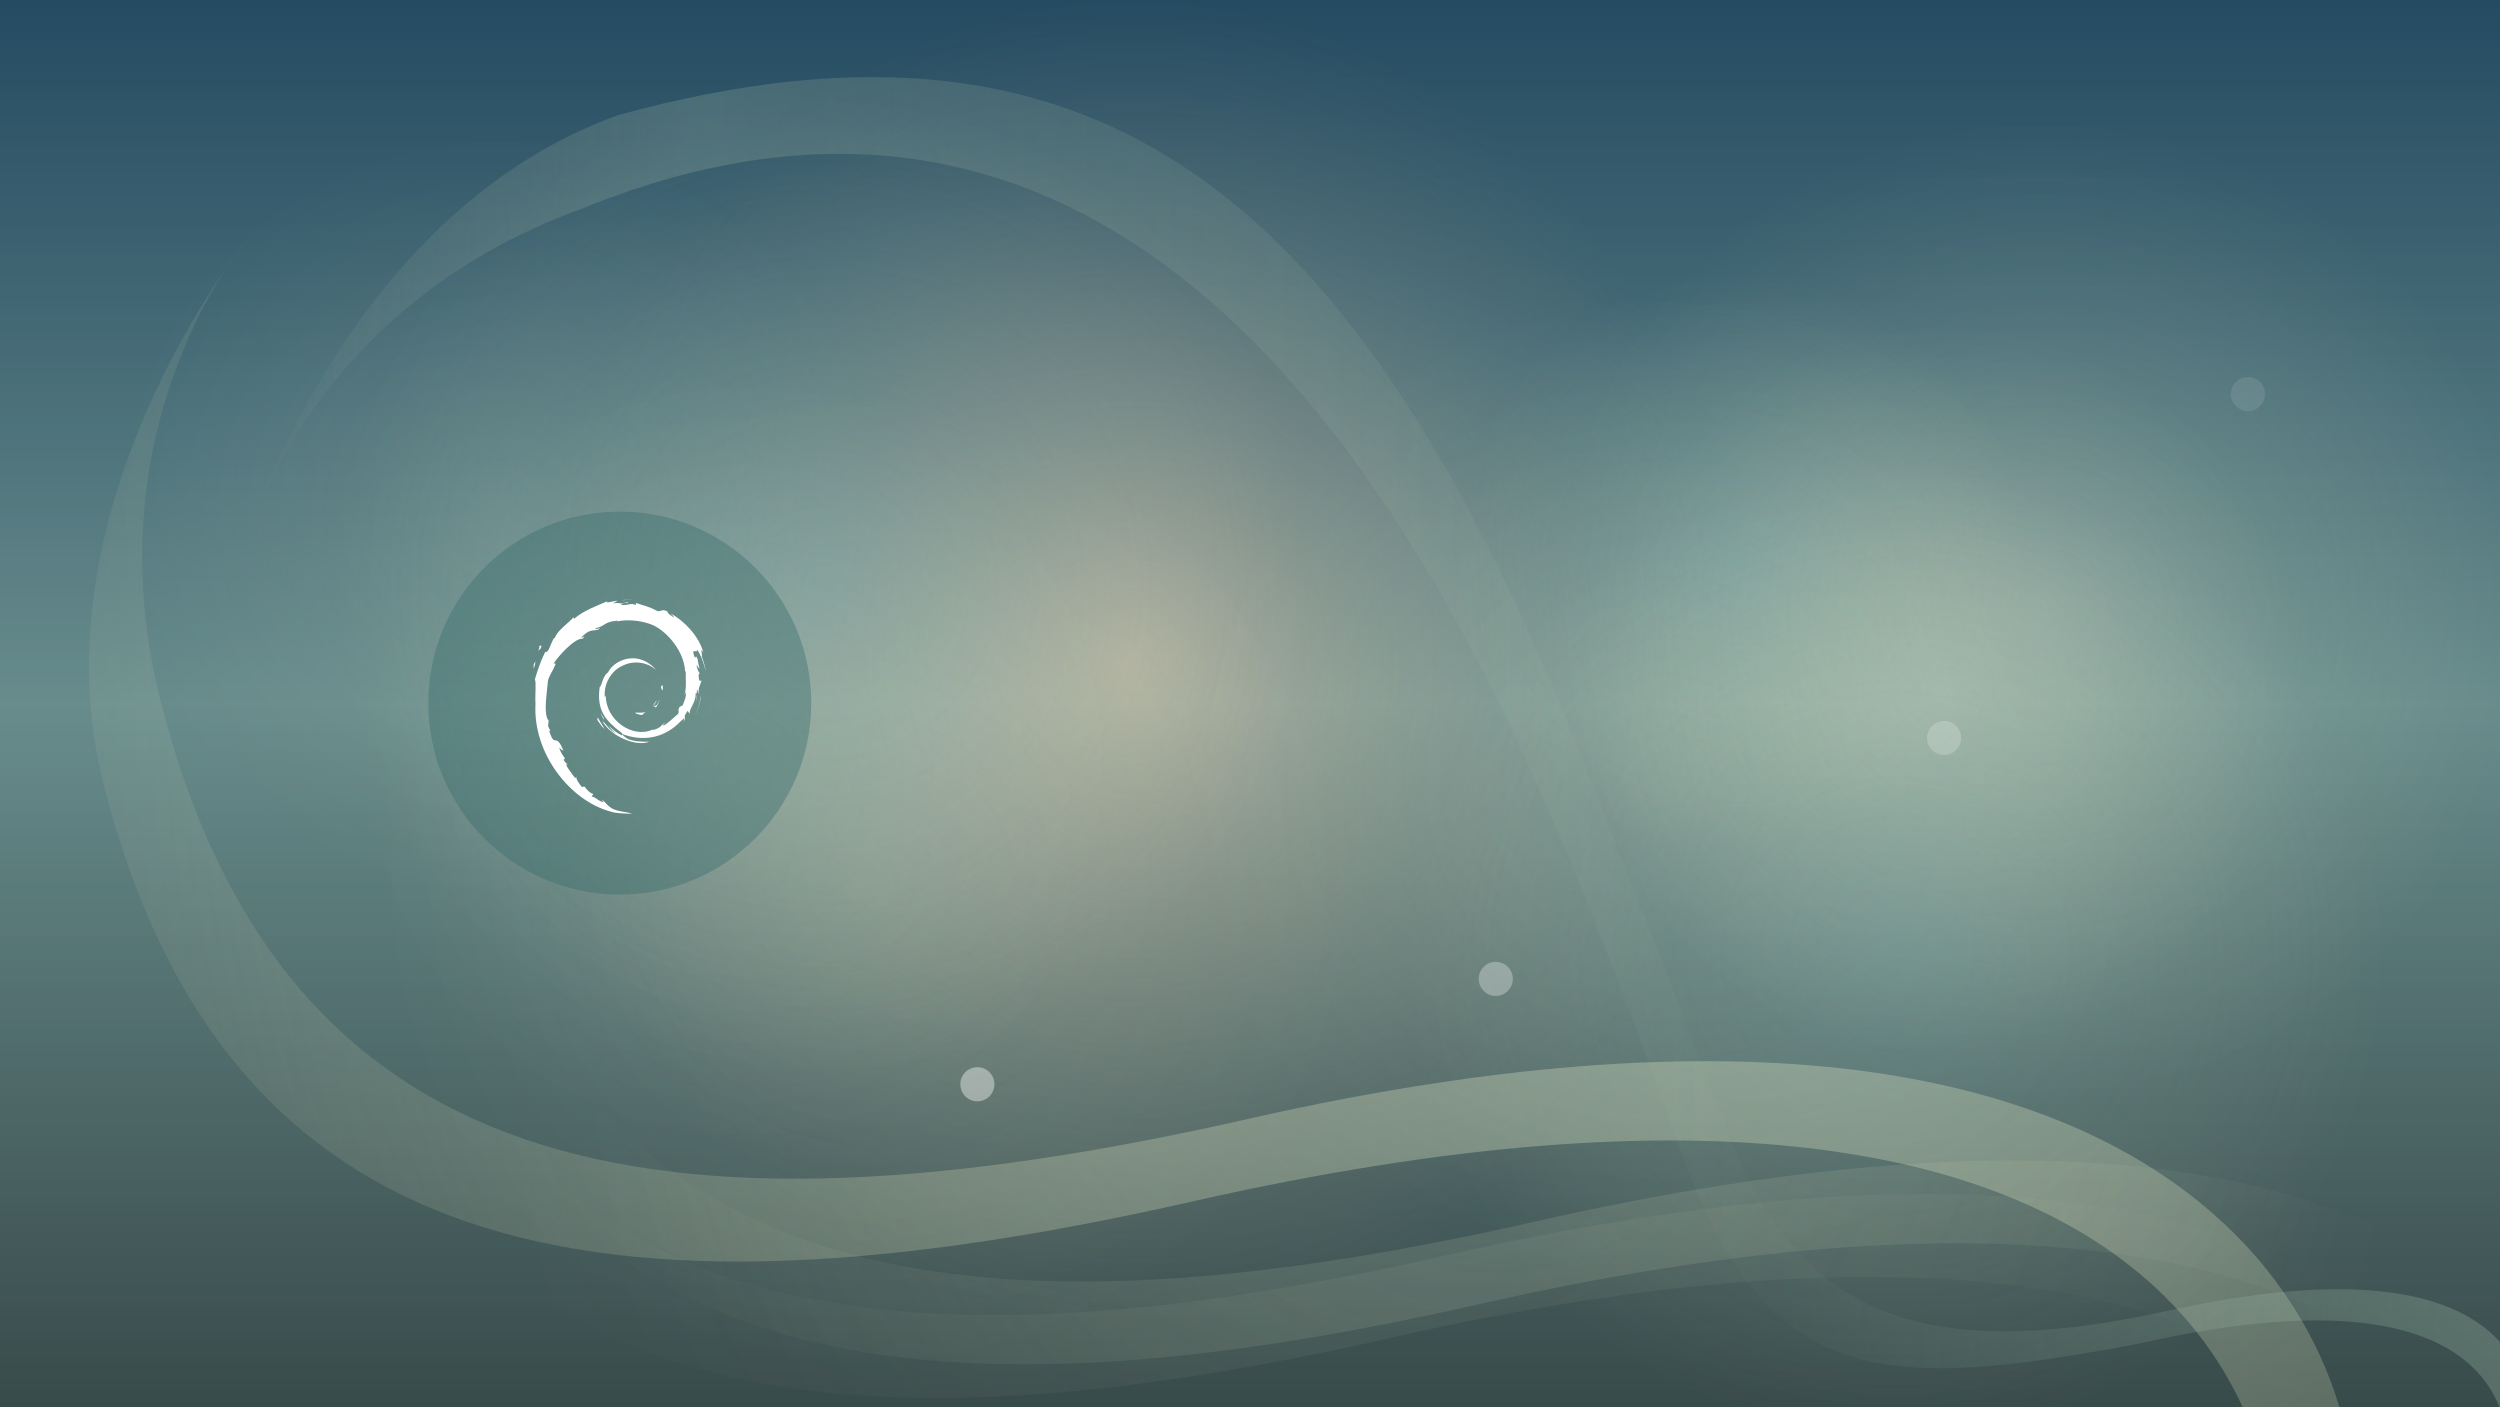
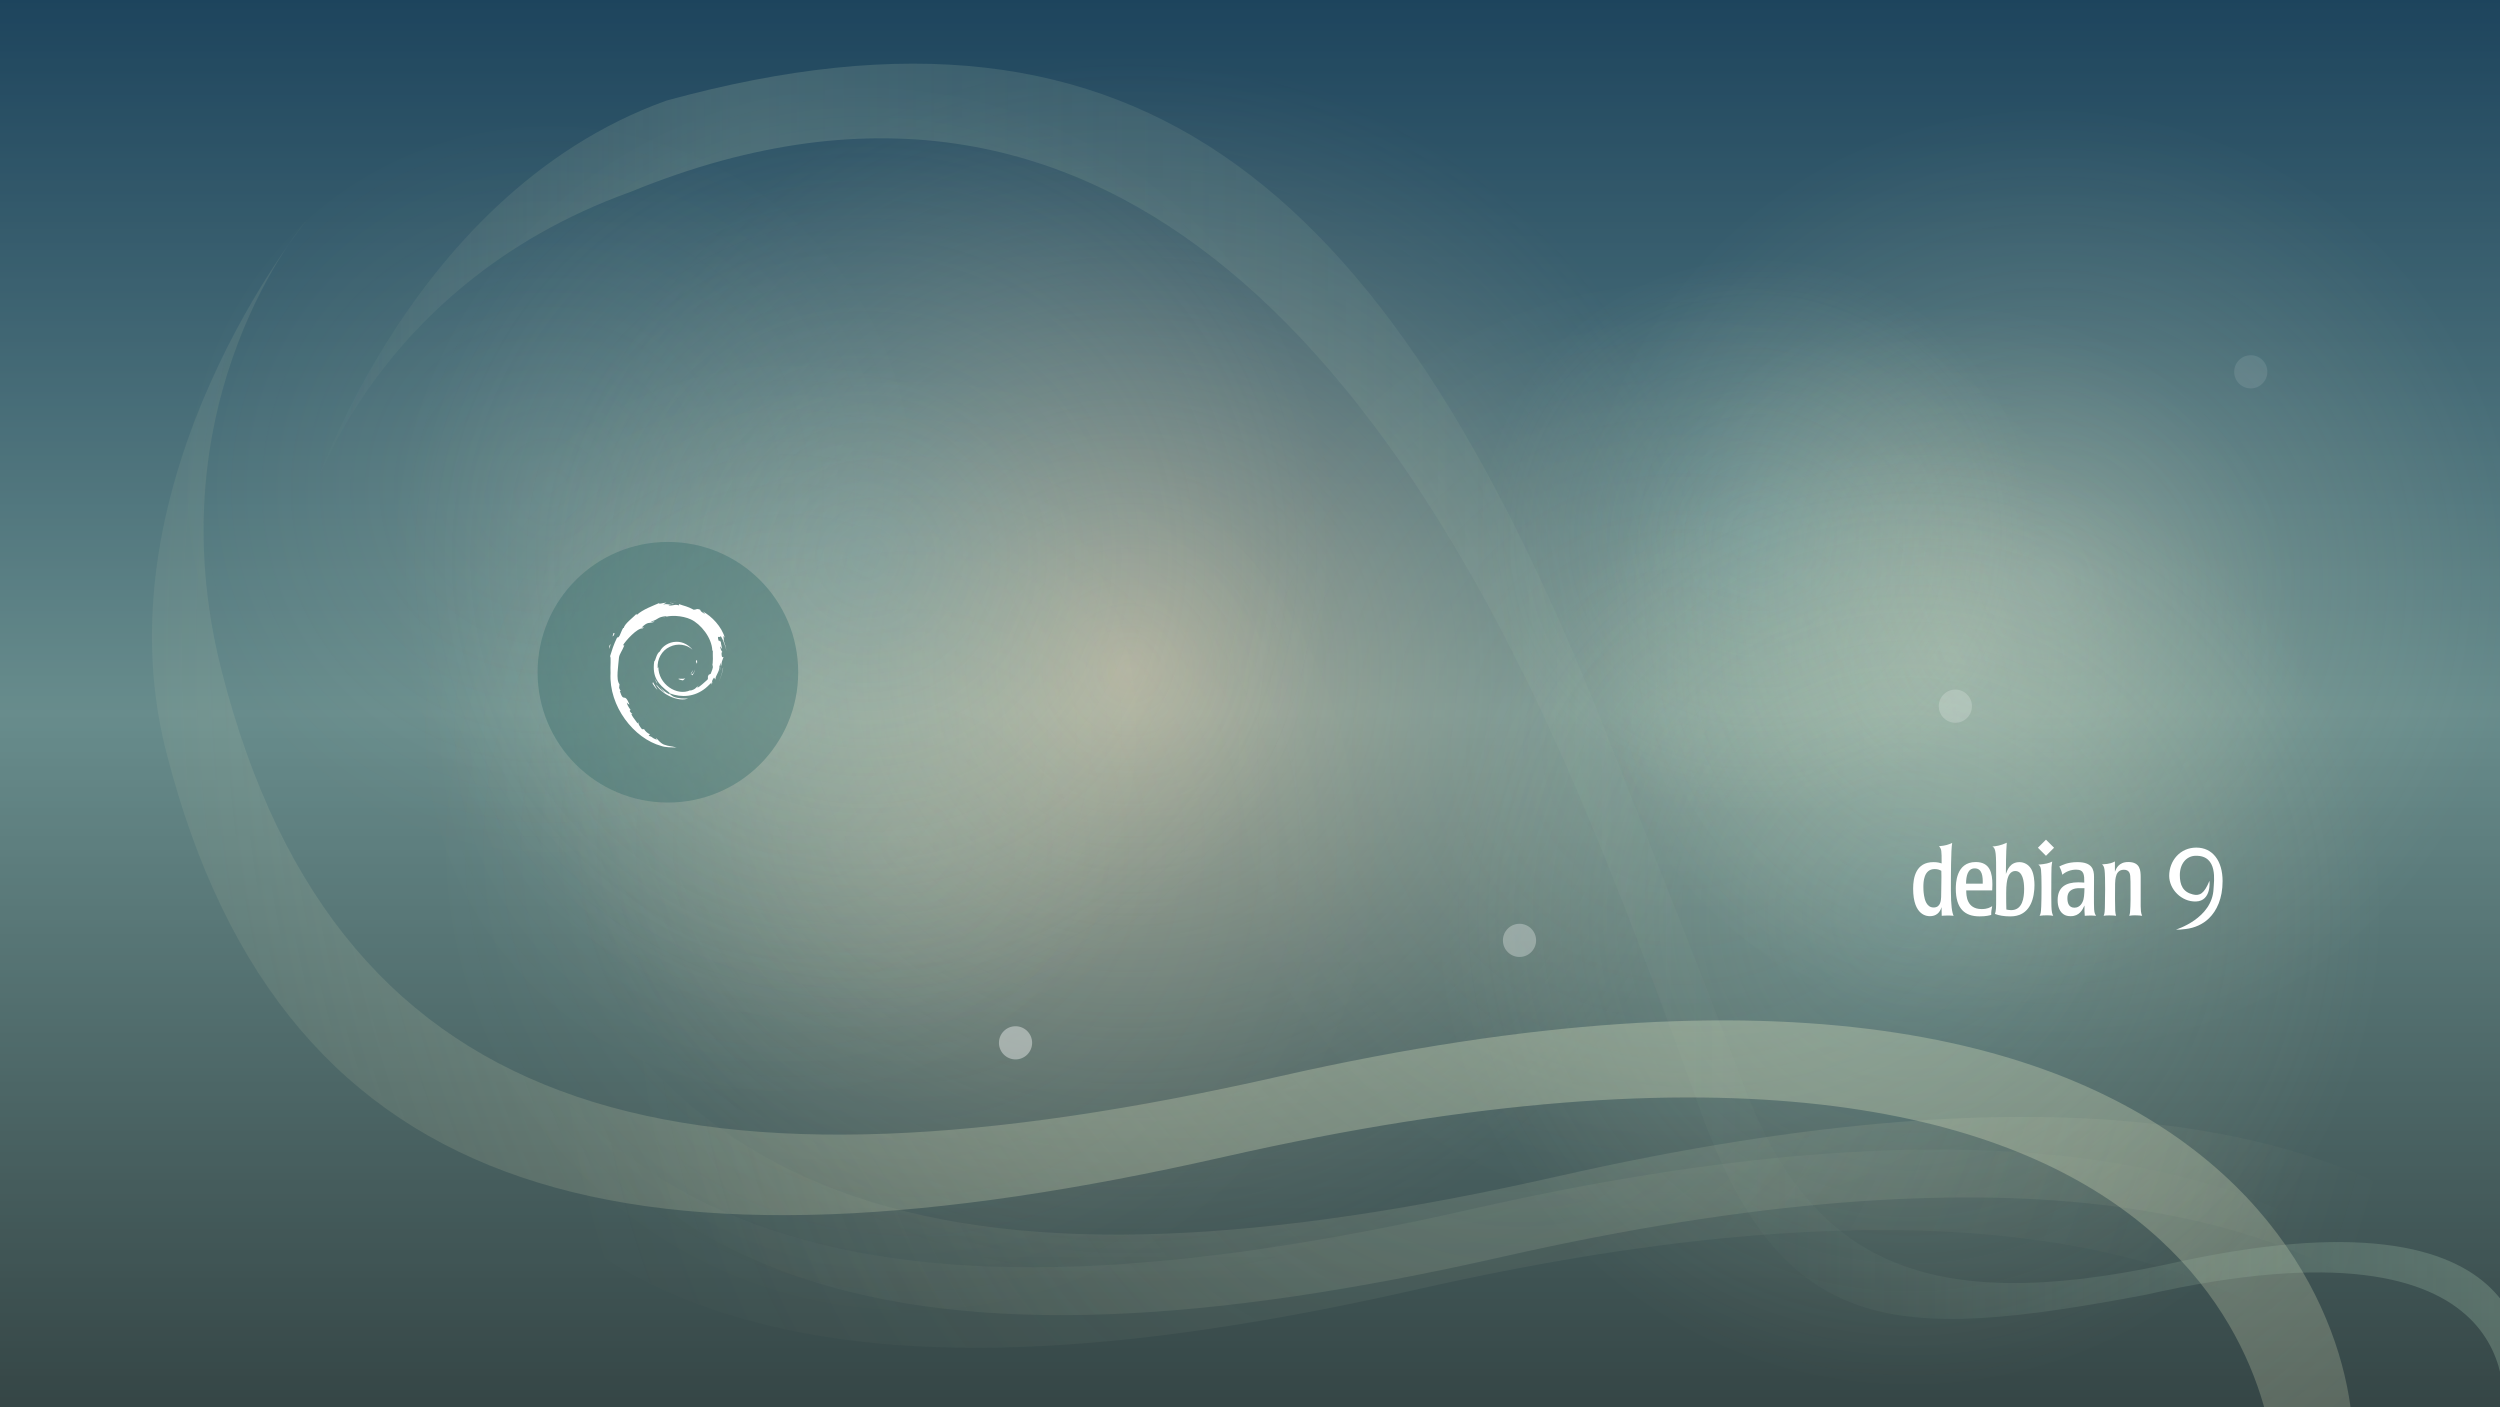
- <svg xmlns="http://www.w3.org/2000/svg" version="1.1" x="0px" y="0px" width="1920px" height="1080px" viewBox="0 0 1920 1080" enable-background="new 0 0 1920 1080" xml:space="preserve" id="svg4504">
-   <defs id="defs4684" />
-   <g id="Layer_1">
-     <g id="root">
-       <g id="Layer_1_1_">
-         <g id="background_1_">
-           <linearGradient id="SVGID_1_" gradientUnits="userSpaceOnUse" x1="-2376.532" y1="2697.795" x2="-2376.533" y2="1500.028" gradientTransform="matrix(1 0 0 -1 3336.58 2637.078)">
-             <stop offset="0" style="stop-color:#133356" id="stop4511" />
-             <stop offset="0.502" style="stop-color:#7C9999" id="stop4513" />
-             <stop offset="1" style="stop-color:#333333" id="stop4515" />
-           </linearGradient>
-           <rect x="-1.453" y="-63.602" fill="url(#SVGID_1_)" width="1923" height="1200.007" id="rect4517" />
-         </g>
-         <g id="Layer_4">
-           <radialGradient id="SVGID_2_" cx="-2475.581" cy="1919.691" r="942.224" gradientTransform="matrix(0.9956 0 0 -1.1148 3334.943 2647.417)" gradientUnits="userSpaceOnUse">
-             <stop offset="0" style="stop-color:#E4C8A5;stop-opacity:0.5" id="stop4521" />
-             <stop offset="0.143" style="stop-color:#AEAB93;stop-opacity:0.437" id="stop4523" />
-             <stop offset="0.38" style="stop-color:#587E77;stop-opacity:0.333" id="stop4525" />
-             <stop offset="0.488" style="stop-color:#366C6C;stop-opacity:0.286" id="stop4527" />
-           </radialGradient>
-           <rect x="-1.453" y="-62.482" fill="url(#SVGID_2_)" width="1923" height="1204.072" id="rect4529" />
-         </g>
-       </g>
-       <g id="glows">
-         <radialGradient id="SVGID_3_" cx="-1844.547" cy="2107.609" r="279.21" gradientTransform="matrix(1 0 0 -1 3336.58 2637.078)" gradientUnits="userSpaceOnUse">
-           <stop offset="0" style="stop-color:#FFFCDD" id="stop4533" />
-           <stop offset="1" style="stop-color:#FEF9C8;stop-opacity:0" id="stop4535" />
-         </radialGradient>
-         <circle opacity="0.2" fill="url(#SVGID_3_)" enable-background="new    " cx="1492.033" cy="529.468" r="279.21" id="circle4537" />
-         <radialGradient id="SVGID_4_" cx="-1999.609" cy="2203.697" r="221.001" gradientTransform="matrix(1 0 0 -1 3336.58 2637.078)" gradientUnits="userSpaceOnUse">
-           <stop offset="0" style="stop-color:#99CCCC" id="stop4540" />
-           <stop offset="1" style="stop-color:#FEF9C8;stop-opacity:0" id="stop4542" />
-         </radialGradient>
-         <circle opacity="0.2" fill="url(#SVGID_4_)" enable-background="new    " cx="1336.971" cy="433.381" r="221.002" id="circle4544" />
-         <radialGradient id="SVGID_5_" cx="-2953.533" cy="2241.697" r="293.003" gradientTransform="matrix(1 0 0 -1 3336.58 2637.078)" gradientUnits="userSpaceOnUse">
-           <stop offset="0" style="stop-color:#FFFCDD" id="stop4547" />
-           <stop offset="1" style="stop-color:#FEF9C8;stop-opacity:0" id="stop4549" />
-         </radialGradient>
-         <circle opacity="0.1" fill="url(#SVGID_5_)" enable-background="new    " cx="383.047" cy="395.38" r="293.003" id="circle4551" />
-         <radialGradient id="SVGID_6_" cx="-2765.533" cy="2052.652" r="293.003" gradientTransform="matrix(1 0 0 -1 3336.58 2637.078)" gradientUnits="userSpaceOnUse">
-           <stop offset="0" style="stop-color:#FFFCDD" id="stop4554" />
-           <stop offset="1" style="stop-color:#FEF9C8;stop-opacity:0" id="stop4556" />
-         </radialGradient>
-         <circle opacity="0.1" fill="url(#SVGID_6_)" enable-background="new    " cx="571.047" cy="584.425" r="293.003" id="circle4558" />
-         <radialGradient id="SVGID_7_" cx="-2669.198" cy="1959.818" r="374.833" gradientTransform="matrix(1 0 0 -1 3336.58 2637.078)" gradientUnits="userSpaceOnUse">
-           <stop offset="0" style="stop-color:#FFFCDD" id="stop4561" />
-           <stop offset="1" style="stop-color:#FEF9C8;stop-opacity:0" id="stop4563" />
-         </radialGradient>
-         <circle opacity="0.1" fill="url(#SVGID_7_)" enable-background="new    " cx="667.382" cy="677.259" r="374.833" id="circle4565" />
-         <radialGradient id="SVGID_8_" cx="-2057.703" cy="2037.586" r="374.832" gradientTransform="matrix(1 0 0 -1 3336.58 2637.078)" gradientUnits="userSpaceOnUse">
-           <stop offset="0" style="stop-color:#FFFCDD" id="stop4568" />
-           <stop offset="1" style="stop-color:#FEF9C8;stop-opacity:0" id="stop4570" />
-         </radialGradient>
-         <path opacity="0.1" fill="url(#SVGID_8_)" enable-background="new    " d="M1278.877,224.659     c207.014,0,374.832,167.817,374.832,374.835c0,207.014-167.818,374.832-374.832,374.832S904.045,806.508,904.045,599.494     C904.045,392.477,1071.863,224.659,1278.877,224.659z" id="path4572" />
-         <radialGradient id="SVGID_9_" cx="-2704.344" cy="2187.584" r="374.833" gradientTransform="matrix(1 0 0 -1 3336.58 2637.078)" gradientUnits="userSpaceOnUse">
-           <stop offset="0" style="stop-color:#99CCCC" id="stop4575" />
-           <stop offset="1" style="stop-color:#FEF9C8;stop-opacity:0" id="stop4577" />
-         </radialGradient>
-         <circle opacity="0.2" fill="url(#SVGID_9_)" enable-background="new    " cx="632.236" cy="449.494" r="374.833" id="circle4579" />
-         <radialGradient id="SVGID_10_" cx="-1770.045" cy="2169.586" r="374.832" gradientTransform="matrix(1 0 0 -1 3336.58 2637.078)" gradientUnits="userSpaceOnUse">
-           <stop offset="0" style="stop-color:#FFFCDD" id="stop4582" />
-           <stop offset="1" style="stop-color:#FEF9C8;stop-opacity:0" id="stop4584" />
-         </radialGradient>
-         <circle opacity="0.2" fill="url(#SVGID_10_)" enable-background="new    " cx="1566.535" cy="467.493" r="374.833" id="circle4586" />
-         <radialGradient id="SVGID_11_" cx="-1879.875" cy="1905.586" r="374.833" gradientTransform="matrix(1 0 0 -1 3336.58 2637.078)" gradientUnits="userSpaceOnUse">
-           <stop offset="0" style="stop-color:#99CCCC" id="stop4589" />
-           <stop offset="1" style="stop-color:#FEF9C8;stop-opacity:0" id="stop4591" />
-         </radialGradient>
-         <circle opacity="0.2" fill="url(#SVGID_11_)" enable-background="new    " cx="1456.705" cy="731.492" r="374.833" id="circle4593" />
-       </g>
-       <g id="octopus_1_">
-         <radialGradient id="SVGID_12_" cx="1211.608" cy="-1277.761" r="704.526" gradientTransform="matrix(-1 0 0 1 2292.867 2067.418)" gradientUnits="userSpaceOnUse">
-           <stop offset="0" style="stop-color:#BCCCB3" id="stop4597" />
-           <stop offset="1" style="stop-color:#FEF9C8;stop-opacity:0" id="stop4599" />
-         </radialGradient>
-         <path opacity="0.1" fill="url(#SVGID_12_)" enable-background="new    " d="M342.803,287.655     c0,0-166.237,203.738-110.913,420.003c93.525,365.564,376.691,424,835.374,320c808.268-183.266,836.202,226,830.202,264     l43.879-63.617c6-38-21.938-447.26-830.201-264c-458.686,104-741.853,45.568-835.374-320     C220.447,427.779,342.803,287.655,342.803,287.655" id="path4601" />
-         <radialGradient id="SVGID_13_" cx="1002.055" cy="-1545.283" r="1411.941" gradientTransform="matrix(-1 0 0 1 2292.867 2067.418)" gradientUnits="userSpaceOnUse">
-           <stop offset="0" style="stop-color:#BCCCB3" id="stop4604" />
-           <stop offset="1" style="stop-color:#FEF9C8;stop-opacity:0" id="stop4606" />
-         </radialGradient>
-         <path opacity="0.5" fill="url(#SVGID_13_)" enable-background="new    " d="M190.59,182.873c0,0-166.237,203.742-110.914,420.003     c93.523,365.569,376.689,424,835.377,320c808.259-183.26,836.199,226,830.199,264l56.753-5.731     c28.162-64.279-34.813-505.146-843.073-321.886c-458.687,104-741.853,45.57-835.374-320     C68.234,322.998,190.59,182.873,190.59,182.873" id="path4608" />
-         <radialGradient id="SVGID_14_" cx="1144.112" cy="-1303.562" r="704.525" gradientTransform="matrix(-1 0 0 1 2292.867 2067.418)" gradientUnits="userSpaceOnUse">
-           <stop offset="0" style="stop-color:#BCCCB3" id="stop4611" />
-           <stop offset="1" style="stop-color:#FEF9C8;stop-opacity:0" id="stop4613" />
-         </radialGradient>
-         <path opacity="0.2" fill="url(#SVGID_14_)" enable-background="new    " d="M410.301,261.855     c0,0-166.237,203.742-110.914,420.001c93.524,365.569,376.69,424,835.374,320c808.262-183.26,836.201,226,830.201,264     l43.879-63.611c6-38-21.938-447.266-830.2-264c-458.685,104-741.852,45.564-835.373-320     C287.945,401.979,410.301,261.855,410.301,261.855" id="path4615" />
-         <linearGradient id="SVGID_15_" gradientUnits="userSpaceOnUse" x1="350.089" y1="-1472.141" x2="2103.676" y2="-1472.141" gradientTransform="matrix(-1 0 0 1 2292.867 2067.418)">
-           <stop offset="0" style="stop-color:#ABCCB3;stop-opacity:0.7" id="stop4618" />
-           <stop offset="0.33" style="stop-color:#B4CFB5;stop-opacity:0.05" id="stop4620" />
-           <stop offset="0.803" style="stop-color:#C1D4B7;stop-opacity:0.5" id="stop4622" />
-           <stop offset="1" style="stop-color:#FEF9C8;stop-opacity:0" id="stop4624" />
-         </linearGradient>
-         <path opacity="0.4" fill="url(#SVGID_15_)" enable-background="new    " d="M189.191,415.784c0,0,47.39-179.889,257.465-255.367     C837.671,0.442,1063.795,323.563,1199.56,646.011c12,28.498,41.998,100.494,91.495,238.488     c65.38,182.265,154.492,184.489,352.063,147.319c304.773-69.104,284.29,85.22,282.025,99.549l16.545-23.987     c2.266-14.328,22.748-168.653-282.025-99.549c-188.504,40.321-280.207-1.222-333.087-139.832     c-52.88-138.609-56.135-143.793-106.021-271.484C1049.412,158.419,853.079-15.46,474.713,88.408     C264.642,163.888,189.191,415.784,189.191,415.784" id="path4626" />
-       </g>
-       <g id="rounds">
-         <path fill="none" stroke="#FFFFFF" stroke-width="2" stroke-miterlimit="10" d="M1218.335,713.258" id="path4629" />
-         <circle opacity="0.3" fill="#FFFFFF" enable-background="new    " cx="1148.752" cy="751.785" r="13.107" id="circle4631" />
-         <circle opacity="0.2" fill="#FFFFFF" enable-background="new    " cx="1493.06" cy="566.778" r="13.109" id="circle4633" />
-         <circle opacity="0.1" fill="#FFFFFF" enable-background="new    " cx="1726.431" cy="302.626" r="13.107" id="circle4635" />
-         <circle opacity="0.4" fill="#FFFFFF" enable-background="new    " cx="750.623" cy="832.721" r="13.107" id="circle4637" />
-       </g>
-       <g id="logoGroup_1_">
-         <circle opacity="0.4" fill="#366C6C" enable-background="new    " cx="475.991" cy="539.963" r="147.057" id="circle4640" />
-         <g id="logo_1_" enable-background="new    ">
-           <path fill="#FFFFFF" d="M488.914,547.236c-2.729,0.032,0.517,1.398,4.08,1.949c0.987-0.771,1.875-1.545,2.67-2.303      C493.449,547.429,491.191,547.443,488.914,547.236" id="path4643" />
-           <path fill="#FFFFFF" d="M503.563,543.584c1.629-2.248,2.813-4.701,3.229-7.239c-0.367,1.812-1.347,3.367-2.271,5.022      c-5.104,3.216-0.482-1.906-0.007-3.856C499.035,544.418,503.762,541.652,503.563,543.584" id="path4645" />
-           <path fill="#FFFFFF" d="M508.975,529.506c0.332-4.914-0.965-3.356-1.4-1.486C508.08,528.288,508.484,531.488,508.975,529.506" id="path4647" />
-           <path fill="#FFFFFF" d="M478.559,462.313c1.459,0.267,3.149,0.461,2.906,0.813C483.063,462.769,483.426,462.454,478.559,462.313      " id="path4649" />
-           <path fill="#FFFFFF" d="M481.467,463.122l-1.021,0.215l0.957-0.09L481.467,463.122" id="path4651" />
-           <path fill="#FFFFFF" d="M526.902,531.373c0.161,4.415-1.291,6.559-2.604,10.352l-2.359,1.178      c-1.934,3.755,0.191,2.387-1.191,5.363c-3.018,2.685-9.146,8.387-11.104,8.906c-1.437-0.033,0.973-1.693,1.285-2.342      c-4.035,2.771-3.235,4.158-9.412,5.846l-0.183-0.404c-15.219,7.162-36.356-7.021-36.082-26.385      c-0.159,1.229-0.461,0.922-0.799,1.414c-0.785-9.96,4.604-19.961,13.687-24.054c8.888-4.397,19.304-2.601,25.658,3.343      c-3.492-4.578-10.449-9.433-18.692-8.982c-8.073,0.136-15.634,5.27-18.153,10.84c-4.141,2.604-4.619,10.04-6.42,11.4      c-2.43,17.83,4.563,25.53,16.39,34.596c1.854,1.258,0.521,1.443,0.771,2.397c-3.932-1.836-7.521-4.615-10.48-8.015      c1.57,2.293,3.267,4.521,5.455,6.278c-3.707-1.25-8.655-8.978-10.1-9.289c6.387,11.437,25.896,20.054,36.13,15.771      c-4.733,0.178-10.741,0.099-16.058-1.868c-2.235-1.146-5.271-3.521-4.729-3.969c13.951,5.209,28.355,3.939,40.431-5.732      c3.073-2.392,6.428-6.459,7.396-6.515c-1.459,2.196,0.25,1.055-0.872,2.993c3.057-4.938-1.33-2.01,3.159-8.521l1.659,2.283      c-0.62-4.102,5.091-9.071,4.507-15.55c1.312-1.979,1.459,2.136,0.068,6.688c1.93-5.057,0.514-5.86,1.005-10.042      c0.528,1.403,1.235,2.897,1.602,4.375c-1.257-4.889,1.282-8.229,1.916-11.063c-0.625-0.275-1.938,2.157-2.24-3.61      c0.045-2.509,0.699-1.313,0.949-1.933c-0.488-0.284-1.779-2.206-2.563-5.895c0.563-0.863,1.521,2.244,2.293,2.369      c-0.494-2.928-1.354-5.161-1.394-7.411c-2.265-4.729-0.804,0.636-2.638-2.026c-2.409-7.522,1.998-1.744,2.302-5.159      c3.646,5.292,5.729,13.491,6.688,16.891c-0.729-4.142-1.903-8.149-3.351-12.039c1.107,0.477-1.794-8.52,1.438-2.563      c-3.447-12.69-14.761-24.546-25.162-30.106c1.271,1.162,2.877,2.624,2.309,2.854c-5.184-3.077-4.271-3.321-5.016-4.623      c-4.213-1.714-4.489,0.142-7.273,0.007c-7.946-4.218-9.479-3.77-16.791-6.408l0.33,1.563c-5.265-1.756-6.135,0.657-11.821,0.004      c-0.345-0.271,1.825-0.979,3.609-1.238c-5.092,0.673-4.854-1.004-9.829,0.188c1.226-0.86,2.521-1.438,3.834-2.164      c-4.146,0.254-9.91,2.414-8.135,0.438c-6.771,3.023-18.79,7.269-25.538,13.593l-0.212-1.416      c-3.092,3.714-13.479,11.08-14.313,15.896l-0.823,0.188c-1.604,2.727-2.646,5.813-3.927,8.608      c-2.104,3.586-3.084,1.381-2.782,1.943c-4.14,8.392-6.197,15.438-7.974,21.225c1.267,1.891,0.031,11.385,0.511,18.983      c-2.076,37.524,26.339,73.972,57.399,82.38c4.551,1.637,11.32,1.576,17.079,1.732c-6.796-1.938-7.673-1.025-14.291-3.341      c-4.771-2.247-5.819-4.813-9.202-7.75l1.338,2.363c-6.629-2.346-3.854-2.904-9.252-4.613l1.435-1.858      c-2.149-0.164-5.694-3.619-6.664-5.544l-2.354,0.096c-2.821-3.481-4.332-5.998-4.22-7.945l-0.762,1.354      c-0.86-1.479-10.396-13.075-5.449-10.375c-0.92-0.84-2.146-1.365-3.467-3.773l1.008-1.146c-2.379-3.063-4.386-6.992-4.229-8.306      c1.271,1.717,2.147,2.034,3.022,2.329c-6.014-14.914-6.354-0.814-10.899-15.181l0.965-0.076      c-0.737-1.118-1.188-2.318-1.781-3.507l0.422-4.176c-4.323-4.998-1.209-21.272-0.584-30.197      c0.434-3.628,3.611-7.494,6.027-13.555l-1.474-0.255c2.814-4.905,16.08-19.73,22.229-18.973      c2.978-3.732-0.594-0.014-1.178-0.953c6.541-6.765,8.597-4.772,13.008-5.997c4.759-2.818-4.082,1.104-1.827-1.069      c8.227-2.104,5.827-4.776,16.561-5.846c1.132,0.646-2.625,0.99-3.564,1.824c6.853-3.354,21.688-2.588,31.321,1.86      c11.179,5.229,23.734,20.672,24.232,35.202l0.563,0.146c-0.283,5.778,0.888,12.458-1.146,18.596L526.902,531.373" id="path4653" />
-           <path fill="#FFFFFF" d="M459.117,550.979l-0.385,1.913c1.793,2.438,3.219,5.081,5.508,6.979      C462.592,556.661,461.371,555.332,459.117,550.979" id="path4655" />
-           <path fill="#FFFFFF" d="M463.354,550.816c-0.948-1.053-1.513-2.313-2.146-3.568c0.604,2.213,1.838,4.107,2.983,6.052      L463.354,550.816" id="path4657" />
-           <path fill="#FFFFFF" d="M538.412,534.501l-0.396,1.008c-0.732,5.223-2.327,10.391-4.762,15.18      C535.943,545.635,537.676,540.107,538.412,534.501" id="path4659" />
-           <path fill="#FFFFFF" d="M479.102,461.001c1.85-0.672,4.535-0.368,6.498-0.813c-2.558,0.22-5.099,0.348-7.604,0.659      L479.102,461.001" id="path4661" />
-           <path fill="#FFFFFF" d="M414.299,495.463c0.426,3.935-2.962,5.463,0.745,2.866C417.039,493.846,414.275,497.092,414.299,495.463      " id="path4663" />
-           <path fill="#FFFFFF" d="M409.936,513.686c0.854-2.624,1.012-4.198,1.338-5.72C408.91,510.987,410.184,511.63,409.936,513.686" id="path4665" />
+ <svg xmlns="http://www.w3.org/2000/svg" version="1.1" id="root" x="0px" y="0px" width="1920px" height="1080px" viewBox="0 0 1920 1080" enable-background="new 0 0 1920 1080" xml:space="preserve">
+   <defs id="defs188" />
+   <g id="background">
+     <g id="background_1_">
+       <linearGradient id="SVGID_1_" gradientUnits="userSpaceOnUse" x1="-1423.411" y1="-3714.993" x2="-1423.412" y2="-2611.604" gradientTransform="matrix(1 0 0 1 2381.039 3709.038)">
+         <stop offset="0" style="stop-color:#133356" id="stop6" />
+         <stop offset="0.502" style="stop-color:#7C9999" id="stop8" />
+         <stop offset="1" style="stop-color:#333333" id="stop10" />
+       </linearGradient>
+       <rect x="-9.36" y="-8.61" fill="url(#SVGID_1_)" width="1933.976" height="1105.453" id="rect12" />
+     </g>
+     <g id="Layer_4">
+       <radialGradient id="SVGID_2_" cx="-1527.168" cy="-2837.252" r="916.006" gradientTransform="matrix(1.0299 0 0 1.0518 2440.248 3498.963)" gradientUnits="userSpaceOnUse">
+         <stop offset="0" style="stop-color:#E4C8A5;stop-opacity:0.5" id="stop16" />
+         <stop offset="0.143" style="stop-color:#AEAB93;stop-opacity:0.437" id="stop18" />
+         <stop offset="0.38" style="stop-color:#587E77;stop-opacity:0.333" id="stop20" />
+         <stop offset="0.488" style="stop-color:#366C6C;stop-opacity:0.286" id="stop22" />
+       </radialGradient>
+       <rect x="-9.36" y="-7.921" fill="url(#SVGID_2_)" width="1933.976" height="1104.42" id="rect24" />
+     </g>
+   </g>
+   <g id="glows">
+     <radialGradient id="SVGID_3_" cx="-880.329" cy="-3202.961" r="271.44" gradientTransform="matrix(1 0 0 1 2381.039 3709.038)" gradientUnits="userSpaceOnUse">
+       <stop offset="0" style="stop-color:#FFFCDD" id="stop28" />
+       <stop offset="1" style="stop-color:#FEF9C8;stop-opacity:0" id="stop30" />
+     </radialGradient>
+     <circle opacity="0.2" fill="url(#SVGID_3_)" enable-background="new    " cx="1500.71" cy="506.077" r="271.441" id="circle32" />
+     <radialGradient id="SVGID_4_" cx="-1031.077" cy="-3296.374" r="214.852" gradientTransform="matrix(1 0 0 1 2381.039 3709.038)" gradientUnits="userSpaceOnUse">
+       <stop offset="0" style="stop-color:#99CCCC" id="stop35" />
+       <stop offset="1" style="stop-color:#FEF9C8;stop-opacity:0" id="stop37" />
+     </radialGradient>
+     <circle opacity="0.2" fill="url(#SVGID_4_)" enable-background="new    " cx="1349.963" cy="412.664" r="214.853" id="circle39" />
+     <radialGradient id="SVGID_5_" cx="-1958.456" cy="-3333.318" r="284.85" gradientTransform="matrix(1 0 0 1 2381.039 3709.038)" gradientUnits="userSpaceOnUse">
+       <stop offset="0" style="stop-color:#FFFCDD" id="stop42" />
+       <stop offset="1" style="stop-color:#FEF9C8;stop-opacity:0" id="stop44" />
+     </radialGradient>
+     <circle opacity="0.1" fill="url(#SVGID_5_)" enable-background="new    " cx="422.583" cy="375.72" r="284.85" id="circle46" />
+     <radialGradient id="SVGID_6_" cx="-1775.687" cy="-3149.533" r="284.85" gradientTransform="matrix(1 0 0 1 2381.039 3709.038)" gradientUnits="userSpaceOnUse">
+       <stop offset="0" style="stop-color:#FFFCDD" id="stop49" />
+       <stop offset="1" style="stop-color:#FEF9C8;stop-opacity:0" id="stop51" />
+     </radialGradient>
+     <circle opacity="0.1" fill="url(#SVGID_6_)" enable-background="new    " cx="605.352" cy="559.505" r="284.85" id="circle53" />
+     <radialGradient id="SVGID_7_" cx="-1682.033" cy="-3059.282" r="364.403" gradientTransform="matrix(1 0 0 1 2381.039 3709.038)" gradientUnits="userSpaceOnUse">
+       <stop offset="0" style="stop-color:#FFFCDD" id="stop56" />
+       <stop offset="1" style="stop-color:#FEF9C8;stop-opacity:0" id="stop58" />
+     </radialGradient>
+     <circle opacity="0.1" fill="url(#SVGID_7_)" enable-background="new    " cx="699.006" cy="649.756" r="364.403" id="circle60" />
+     <radialGradient id="SVGID_8_" cx="-1087.554" cy="-3134.885" r="364.402" gradientTransform="matrix(1 0 0 1 2381.039 3709.038)" gradientUnits="userSpaceOnUse">
+       <stop offset="0" style="stop-color:#FFFCDD" id="stop63" />
+       <stop offset="1" style="stop-color:#FEF9C8;stop-opacity:0" id="stop65" />
+     </radialGradient>
+     <path opacity="0.1" fill="url(#SVGID_8_)" enable-background="new    " d="M1293.485,209.751   c201.253,0,364.401,163.145,364.401,364.402c0,201.259-163.148,364.401-364.401,364.401S929.083,775.408,929.083,574.155   C929.083,372.898,1092.232,209.751,1293.485,209.751z" id="path67" />
+     <radialGradient id="SVGID_9_" cx="-1716.201" cy="-3280.709" r="364.402" gradientTransform="matrix(1 0 0 1 2381.039 3709.038)" gradientUnits="userSpaceOnUse">
+       <stop offset="0" style="stop-color:#99CCCC" id="stop70" />
+       <stop offset="1" style="stop-color:#FEF9C8;stop-opacity:0" id="stop72" />
+     </radialGradient>
+     <circle opacity="0.2" fill="url(#SVGID_9_)" enable-background="new    " cx="664.839" cy="428.329" r="364.402" id="circle74" />
+     <radialGradient id="SVGID_10_" cx="-807.9" cy="-3263.21" r="364.403" gradientTransform="matrix(1 0 0 1 2381.039 3709.038)" gradientUnits="userSpaceOnUse">
+       <stop offset="0" style="stop-color:#FFFCDD" id="stop77" />
+       <stop offset="1" style="stop-color:#FEF9C8;stop-opacity:0" id="stop79" />
+     </radialGradient>
+     <circle opacity="0.2" fill="url(#SVGID_10_)" enable-background="new    " cx="1573.139" cy="445.828" r="364.403" id="circle81" />
+     <radialGradient id="SVGID_11_" cx="-914.674" cy="-3006.559" r="364.402" gradientTransform="matrix(1 0 0 1 2381.039 3709.038)" gradientUnits="userSpaceOnUse">
+       <stop offset="0" style="stop-color:#99CCCC" id="stop84" />
+       <stop offset="1" style="stop-color:#FEF9C8;stop-opacity:0" id="stop86" />
+     </radialGradient>
+     <circle opacity="0.2" fill="url(#SVGID_11_)" enable-background="new    " cx="1466.365" cy="702.48" r="364.402" id="circle88" />
+   </g>
+   <g id="octopus_1_">
+     <radialGradient id="SVGID_12_" cx="13584.957" cy="3721.352" r="684.923" gradientTransform="matrix(-1 0 0 -1 14686.324 4480.377)" gradientUnits="userSpaceOnUse">
+       <stop offset="0" style="stop-color:#BCCCB3" id="stop92" />
+       <stop offset="1" style="stop-color:#FEF9C8;stop-opacity:0" id="stop94" />
+     </radialGradient>
+     <path opacity="0.1" fill="url(#SVGID_12_)" enable-background="new    " d="M383.459,270.992c0,0-161.611,198.069-107.826,408.315   c90.922,355.392,366.209,412.201,812.128,311.096c785.779-178.168,812.933,219.711,807.101,256.653l42.657-61.847   c5.833-36.942-21.327-434.814-807.099-256.654c-445.922,101.106-721.209,44.301-812.128-311.095   C264.508,407.218,383.459,270.992,383.459,270.992" id="path96" />
+     <radialGradient id="SVGID_13_" cx="13381.236" cy="3981.431" r="1372.653" gradientTransform="matrix(-1 0 0 -1 14686.324 4480.377)" gradientUnits="userSpaceOnUse">
+       <stop offset="0" style="stop-color:#BCCCB3" id="stop99" />
+       <stop offset="1" style="stop-color:#FEF9C8;stop-opacity:0" id="stop101" />
+     </radialGradient>
+     <path opacity="0.5" fill="url(#SVGID_13_)" enable-background="new    " d="M235.482,169.127c0,0-161.611,198.072-107.828,408.317   c90.921,355.39,366.207,412.199,812.131,311.095c785.769-178.168,812.931,219.709,807.098,256.652l55.174-5.571   c27.378-62.488-33.844-491.09-819.613-312.928c-445.923,101.106-721.209,44.295-812.128-311.096   C116.531,305.353,235.482,169.127,235.482,169.127" id="path103" />
+     <radialGradient id="SVGID_14_" cx="13519.34" cy="3746.436" r="684.921" gradientTransform="matrix(-1 0 0 -1 14686.324 4480.377)" gradientUnits="userSpaceOnUse">
+       <stop offset="0" style="stop-color:#BCCCB3" id="stop106" />
+       <stop offset="1" style="stop-color:#FEF9C8;stop-opacity:0" id="stop108" />
+     </radialGradient>
+     <path opacity="0.2" fill="url(#SVGID_14_)" enable-background="new    " d="M449.079,245.911c0,0-161.611,198.073-107.828,408.314   c90.922,355.394,366.208,412.199,812.128,311.096c785.771-178.162,812.933,219.709,807.1,256.651l42.658-61.839   c5.833-36.942-21.327-434.822-807.099-256.654c-445.921,101.106-721.208,44.295-812.127-311.095   C330.127,382.135,449.079,245.911,449.079,245.911" id="path110" />
+     <linearGradient id="SVGID_15_" gradientUnits="userSpaceOnUse" x1="12747.42" y1="3910.324" x2="14452.203" y2="3910.324" gradientTransform="matrix(-1 0 0 -1 14686.324 4480.377)">
+       <stop offset="0" style="stop-color:#ABCCB3;stop-opacity:0.7" id="stop113" />
+       <stop offset="0.33" style="stop-color:#B4CFB5;stop-opacity:0.05" id="stop115" />
+       <stop offset="0.803" style="stop-color:#C1D4B7;stop-opacity:0.5" id="stop117" />
+       <stop offset="1" style="stop-color:#FEF9C8;stop-opacity:0" id="stop119" />
+     </linearGradient>
+     <path opacity="0.4" fill="url(#SVGID_15_)" enable-background="new    " d="M234.122,395.557c0,0,46.072-174.883,250.301-248.261   c380.134-155.523,599.966,158.606,731.945,472.082c11.666,27.705,40.83,97.698,88.949,231.851   c63.561,177.193,150.193,179.351,342.267,143.215c296.29-67.183,276.379,82.848,274.173,96.779l16.085-23.315   c2.208-13.928,22.115-163.959-274.173-96.784c-183.259,39.2-272.41-1.188-323.818-135.941   c-51.412-134.746-54.577-139.792-103.071-263.924C1070.404,145.353,879.534-23.687,511.697,77.291   C307.473,150.671,234.122,395.557,234.122,395.557" id="path121" />
+   </g>
+   <g id="rounds">
+     <path fill="none" stroke="#FFFFFF" stroke-width="2" stroke-miterlimit="10" d="M1234.628,684.753" id="path124" />
+     <circle opacity="0.3" fill="#FFFFFF" enable-background="new    " cx="1166.981" cy="722.208" r="12.742" id="circle126" />
+     <circle opacity="0.2" fill="#FFFFFF" enable-background="new    " cx="1501.709" cy="542.349" r="12.744" id="circle128" />
+     <circle opacity="0.1" fill="#FFFFFF" enable-background="new    " cx="1728.585" cy="285.548" r="12.742" id="circle130" />
+     <circle opacity="0.4" fill="#FFFFFF" enable-background="new    " cx="779.931" cy="800.892" r="12.743" id="circle132" />
+   </g>
+   <g id="logoGroup_1_" transform="matrix(0.7,0,0,0.7,153.8823,154.884)">
+     <circle enable-background="new    " cx="512.941" cy="516.28" r="142.965" id="circle135" style="opacity:0.4;fill:#366c6c" />
+     <g id="logo_1_" enable-background="new    ">
+       <path d="m 525.504,523.351 c -2.653,0.029 0.502,1.357 3.967,1.893 0.96,-0.75 1.823,-1.502 2.596,-2.239 -2.153,0.533 -4.348,0.547 -6.563,0.346" id="path138" style="fill:#ffffff" />
+       <path d="m 539.746,519.8 c 1.59,-2.186 2.735,-4.57 3.139,-7.038 -0.357,1.762 -1.309,3.273 -2.207,4.881 -4.962,3.133 -0.467,-1.847 -0.013,-3.747 -5.321,6.715 -0.726,4.026 -0.919,5.904" id="path140" style="fill:#ffffff" />
+       <path d="m 545.007,506.114 c 0.323,-4.777 -0.938,-3.261 -1.356,-1.445 0.486,0.261 0.879,3.372 1.356,1.445" id="path142" style="fill:#ffffff" />
+       <path d="m 515.438,440.791 c 1.418,0.261 3.062,0.45 2.825,0.791 1.553,-0.348 1.906,-0.654 -2.825,-0.791" id="path144" style="fill:#ffffff" />
+       <path d="m 518.265,441.578 -0.992,0.215 0.93,-0.094 0.062,-0.121" id="path146" style="fill:#ffffff" />
+       <path d="m 562.436,507.93 c 0.15,4.286 -1.255,6.376 -2.532,10.063 l -2.288,1.147 c -1.885,3.65 0.182,2.327 -1.156,5.212 -2.937,2.612 -8.891,8.155 -10.794,8.659 -1.398,-0.032 0.95,-1.646 1.245,-2.277 -3.919,2.693 -3.139,4.036 -9.15,5.683 l -0.178,-0.392 c -14.795,6.962 -35.342,-6.825 -35.078,-25.651 -0.155,1.194 -0.448,0.896 -0.777,1.375 -0.763,-9.683 4.476,-19.405 13.306,-23.385 8.649,-4.274 18.775,-2.532 24.944,3.25 -3.395,-4.451 -10.159,-9.176 -18.167,-8.73 -7.849,0.139 -15.208,5.125 -17.648,10.538 -4.028,2.532 -4.49,9.761 -6.241,11.082 -2.368,17.334 4.436,24.82 15.934,33.635 1.803,1.229 0.507,1.401 0.75,2.33 -3.829,-1.785 -7.312,-4.487 -10.188,-7.793 1.526,2.23 3.18,4.395 5.303,6.096 -3.604,-1.215 -8.415,-8.729 -9.819,-9.03 6.209,11.12 25.175,19.503 35.125,15.333 -4.602,0.173 -10.442,0.096 -15.616,-1.816 -2.167,-1.114 -5.124,-3.423 -4.597,-3.859 13.563,5.064 27.564,3.829 39.306,-5.572 2.988,-2.327 6.251,-6.279 7.191,-6.333 -1.418,2.128 0.243,1.025 -0.848,2.903 2.972,-4.8 -1.293,-1.954 3.07,-8.283 l 1.605,2.219 c -0.603,-3.99 4.957,-8.819 4.388,-15.119 1.277,-1.924 1.418,2.078 0.062,6.502 1.876,-4.917 0.5,-5.693 0.977,-9.762 0.514,1.362 1.201,2.815 1.56,4.253 -1.224,-4.755 1.244,-8 1.862,-10.755 -0.607,-0.266 -1.884,2.092 -2.178,-3.508 0.043,-2.439 0.68,-1.277 0.923,-1.881 -0.475,-0.275 -1.73,-2.145 -2.492,-5.731 0.548,-0.838 1.479,2.181 2.229,2.302 -0.48,-2.848 -1.315,-5.017 -1.354,-7.204 -2.205,-4.598 -0.783,0.619 -2.566,-1.966 -2.34,-7.311 1.941,-1.692 2.24,-5.012 3.544,5.144 5.569,13.112 6.501,16.421 -0.708,-4.027 -1.843,-7.92 -3.257,-11.703 1.073,0.465 -1.744,-8.285 1.397,-2.492 -3.343,-12.336 -14.35,-23.867 -24.461,-29.268 1.236,1.13 2.803,2.551 2.249,2.774 -5.044,-2.99 -4.153,-3.227 -4.88,-4.494 -4.101,-1.672 -4.36,0.139 -7.068,0.008 -7.725,-4.103 -9.215,-3.667 -16.324,-6.23 l 0.321,1.519 c -5.12,-1.711 -5.964,0.635 -11.492,0.006 -0.335,-0.263 1.774,-0.952 3.509,-1.203 -4.95,0.654 -4.719,-0.976 -9.555,0.182 1.191,-0.831 2.45,-1.397 3.727,-2.103 -4.031,0.251 -9.634,2.346 -7.908,0.426 -6.583,2.938 -18.267,7.068 -24.828,13.216 l -0.206,-1.376 c -3.014,3.61 -13.104,10.771 -13.915,15.454 l -0.796,0.182 c -1.559,2.654 -2.572,5.652 -3.821,8.367 -2.045,3.486 -2.999,1.342 -2.705,1.883 -4.024,8.163 -6.018,15.009 -7.751,20.639 1.235,1.84 0.03,11.068 0.496,18.451 -2.014,36.477 25.605,71.918 55.802,80.09 4.424,1.594 10.998,1.529 16.604,1.681 -6.607,-1.884 -7.459,-0.993 -13.894,-3.247 -4.639,-2.186 -5.657,-4.681 -8.946,-7.534 l 1.301,2.294 c -6.445,-2.284 -3.748,-2.819 -8.995,-4.481 l 1.395,-1.806 c -2.086,-0.159 -5.529,-3.519 -6.474,-5.389 l -2.289,0.099 c -2.743,-3.384 -4.211,-5.831 -4.103,-7.724 l -0.749,1.315 c -0.83,-1.438 -10.106,-12.704 -5.289,-10.086 -0.896,-0.816 -2.087,-1.32 -3.379,-3.665 l 0.988,-1.115 c -2.321,-2.977 -4.272,-6.792 -4.112,-8.076 1.236,1.671 2.088,1.978 2.938,2.265 -5.854,-14.5 -6.178,-0.791 -10.596,-14.761 l 0.938,-0.072 c -0.709,-1.087 -1.154,-2.254 -1.727,-3.412 l 0.412,-4.063 c -4.203,-4.859 -1.175,-20.679 -0.567,-29.352 0.421,-3.531 3.504,-7.285 5.853,-13.183 l -1.433,-0.25 c 2.734,-4.767 15.633,-19.181 21.61,-18.447 2.896,-3.625 -0.578,-0.018 -1.146,-0.924 6.359,-6.583 8.361,-4.639 12.646,-5.831 4.633,-2.738 -3.969,1.073 -1.772,-1.038 8,-2.046 5.661,-4.638 16.102,-5.685 1.1,0.628 -2.552,0.961 -3.463,1.772 6.663,-3.26 21.084,-2.521 30.447,1.804 10.871,5.083 23.074,20.097 23.558,34.223 l 0.547,0.141 c -0.273,5.614 0.869,12.111 -1.114,18.081 l 1.321,-2.806" id="path148" style="fill:#ffffff" />
+       <path d="m 496.537,526.989 -0.374,1.86 c 1.743,2.37 3.129,4.939 5.355,6.784 -1.603,-3.119 -2.79,-4.41 -4.981,-8.644" id="path150" style="fill:#ffffff" />
+       <path d="m 500.655,526.832 c -0.915,-1.025 -1.473,-2.248 -2.086,-3.468 0.588,2.157 1.787,3.992 2.9,5.889 l -0.814,-2.421" id="path152" style="fill:#ffffff" />
+       <path d="m 573.625,510.97 -0.385,0.979 c -0.708,5.08 -2.256,10.104 -4.629,14.758 2.614,-4.913 4.298,-10.287 5.014,-15.737" id="path154" style="fill:#ffffff" />
+       <path d="m 515.965,439.515 c 1.803,-0.66 4.409,-0.358 6.317,-0.791 -2.486,0.213 -4.957,0.338 -7.392,0.639 l 1.075,0.152" id="path156" style="fill:#ffffff" />
+       <path d="m 452.966,473.019 c 0.414,3.827 -2.88,5.311 0.724,2.78 1.939,-4.353 -0.747,-1.197 -0.724,-2.78" id="path158" style="fill:#ffffff" />
+       <path d="m 448.724,490.734 c 0.831,-2.551 0.99,-4.08 1.308,-5.561 -2.305,2.938 -1.067,3.562 -1.308,5.561" id="path160" style="fill:#ffffff" />
+     </g>
+   </g>
+   <g id="debian_1_" transform="matrix(0.7,0,0,0.7,476.4359,203.8244)">
+     <g id="g163">
+       <path d="m 1449.401,671.188 c -0.101,0.11 -0.101,17.342 -0.319,21.84 -0.21,3.636 -0.536,11.449 -8.242,11.449 -7.924,0 -9.851,-9.099 -10.49,-13.06 -0.751,-4.387 -0.751,-8.032 -0.751,-9.631 0,-5.138 0.321,-19.485 12.417,-19.485 3.643,0 5.676,1.073 7.281,1.924 l 0.104,6.963 z m -31.041,12.636 c 0,30.186 16.057,30.186 18.41,30.186 6.637,0 10.921,-3.643 12.74,-9.955 l 0.216,9.523 c 2.032,-0.103 4.071,-0.318 7.389,-0.318 1.178,0 2.134,0 2.998,0.106 0.857,0 1.712,0.105 2.677,0.212 -1.715,-3.421 -2.998,-11.125 -2.998,-27.832 0,-16.267 0,-43.778 1.394,-52.131 -3.853,1.823 -7.176,3.002 -14.455,3.642 2.895,3.104 2.895,4.711 2.895,18.834 -2.031,-0.638 -4.604,-1.39 -8.991,-1.39 -19.17,0.004 -22.275,16.7 -22.275,29.123" id="path165" style="fill:#ffffff" />
+       <path d="m 1476.411,678.358 c 0.106,-8.883 1.932,-16.803 9.529,-16.803 8.353,0 8.988,9.2 8.776,16.803 l -18.305,0 z m 28.902,1.075 c 0,-12.524 -2.457,-24.836 -18.297,-24.836 -21.839,0 -21.839,24.198 -21.839,29.33 0,21.733 9.74,30.294 26.115,30.294 7.276,0 10.811,-1.065 12.74,-1.606 -0.103,-3.853 0.426,-6.313 1.072,-9.629 -2.248,1.394 -5.139,3.213 -11.564,3.213 -16.699,0 -16.914,-15.208 -16.914,-20.448 l 28.479,0 0.208,-6.318" id="path167" style="fill:#ffffff" />
+       <path d="m 1540.139,684.035 c 0,9.954 -1.818,23.334 -14.235,23.334 -1.719,0 -3.854,-0.322 -5.247,-0.644 -0.216,-3.853 -0.216,-10.488 -0.216,-18.195 0,-9.206 0.959,-14.016 1.715,-16.379 2.248,-7.598 7.277,-7.702 8.242,-7.702 8.136,0 9.741,11.238 9.741,19.586 z m -30.721,11.668 c 0,7.922 0,12.416 -1.285,15.842 4.389,1.715 9.848,2.676 16.381,2.676 4.172,0 16.271,0 22.799,-13.379 3.105,-6.207 4.175,-14.561 4.175,-20.875 0,-3.858 -0.427,-12.311 -3.534,-17.665 -2.995,-5.027 -7.814,-7.597 -12.949,-7.597 -10.274,0 -13.269,8.563 -14.874,12.951 0,-5.455 0.103,-24.511 0.956,-34.252 -6.955,3.213 -11.242,3.741 -15.841,4.172 4.178,1.713 4.178,8.782 4.178,31.795 l 0,26.332" id="path169" style="fill:#ffffff" />
+       <path d="m 1572.065,713.578 c -2.143,-0.318 -3.645,-0.535 -6.746,-0.535 -3.423,0 -5.779,0.217 -8.243,0.535 1.073,-2.033 1.499,-2.998 1.82,-9.949 0.427,-9.53 0.535,-35.012 -0.213,-40.364 -0.538,-4.069 -1.498,-4.711 -2.996,-5.776 8.776,-0.859 11.234,-1.498 15.305,-3.425 -0.853,4.707 -0.967,7.071 -0.967,14.238 -0.212,36.929 -0.319,40.886 2.04,45.276" id="path171" style="fill:#ffffff" />
+       <path d="m 1606.345,683.281 c -0.218,6.747 -0.323,11.458 -2.145,15.206 -2.251,4.818 -5.996,6.209 -8.776,6.209 -6.43,0 -7.818,-5.348 -7.818,-10.594 0,-10.062 8.997,-10.815 13.057,-10.815 l 5.686,0 -0,-0.006 0,0 z m -29.443,13.17 c 0,6.745 2.035,13.483 8.032,16.379 2.675,1.18 5.351,1.18 6.209,1.18 9.849,0 13.164,-7.284 15.201,-11.778 -0.105,4.711 0,7.599 0.318,11.347 1.928,-0.103 3.854,-0.318 7.07,-0.318 1.82,0 3.528,0.216 5.348,0.318 -1.179,-1.816 -1.819,-2.892 -2.143,-7.063 -0.213,-4.066 -0.213,-8.136 -0.213,-13.808 l 0.104,-21.838 c 0,-8.142 -2.141,-16.168 -18.201,-16.168 -10.592,0 -16.803,3.213 -19.909,4.819 1.286,2.354 2.362,4.386 3.32,8.992 4.183,-3.642 9.637,-5.569 15.199,-5.569 8.891,0 8.891,5.895 8.891,14.239 -2.033,-0.104 -3.746,-0.317 -6.64,-0.317 -13.593,-10e-4 -22.586,5.238 -22.586,19.585" id="path173" style="fill:#ffffff" />
+       <path d="m 1668,702.981 c 0.105,3.64 0.105,7.494 1.602,10.599 -2.359,-0.218 -3.747,-0.537 -8.137,-0.537 -2.569,0 -3.956,0.221 -5.995,0.537 0.427,-1.394 0.645,-1.923 0.862,-3.746 0.318,-2.459 0.538,-10.707 0.538,-13.599 l 0,-11.56 c 0,-5.032 0,-12.314 -0.33,-14.879 -0.215,-1.815 -0.743,-6.745 -6.958,-6.745 -6.102,0 -8.132,4.495 -8.885,8.135 -0.853,3.744 -0.853,7.815 -0.853,23.657 0.101,13.703 0.101,14.982 1.174,18.732 -1.819,-0.212 -4.069,-0.423 -7.273,-0.423 -2.572,0 -4.287,0.101 -6.421,0.423 0.75,-1.714 1.179,-2.57 1.391,-8.562 0.219,-5.894 0.646,-34.795 -0.324,-41.642 -0.532,-4.178 -1.606,-5.138 -2.779,-6.211 8.674,-0.429 11.452,-1.819 14.131,-3.213 l 0,11.344 c 1.283,-3.319 3.959,-10.708 14.664,-10.708 13.385,0 13.487,9.741 13.596,16.165 l -0,32.233" id="path175" style="fill:#ffffff" />
+       <path d="m 1572.969,638.913 -8.868,8.861 -8.86,-8.861 8.86,-8.861 8.868,8.861" id="path177" style="fill:#ffffff" />
+     </g>
+     <g id="_x39_">
+       <g id="g180">
+         <g id="g182">
+           <path d="m 1728.581,697.889 c -15.674,0.464 -29.287,-13.274 -29.287,-28.164 0,-16.489 11.934,-30.97 29.765,-30.97 17.822,0 28.82,14.482 28.82,36.736 0,19.18 -6.425,32.587 -15.014,40.907 -6.701,6.565 -15.957,10.587 -25.339,11.664 -4.286,0.668 -8.038,0.803 -10.856,0.668 0,0 40.037,-12.034 41.296,-44.969 0.276,-7.367 5.366,-36.693 -19.842,-36.023 -10.049,0.264 -17.164,8.849 -17.164,21.183 0,10.854 3.337,18.55 14.339,21.244 7.688,1.885 12.513,-1.094 18.209,-15.016 -0.01,0 2.516,22.229 -14.927,22.74 z" id="path184" style="fill:#ffffff" />
        </g>
      </g>
    </g>
  </g>
-   <rect style="fill:none;fill-rule:evenodd;stroke:none;stroke-width:1px;stroke-linecap:butt;stroke-linejoin:miter;stroke-opacity:1" id="rect3814" width="1920" height="1080" x="0" y="0" />
</svg>
